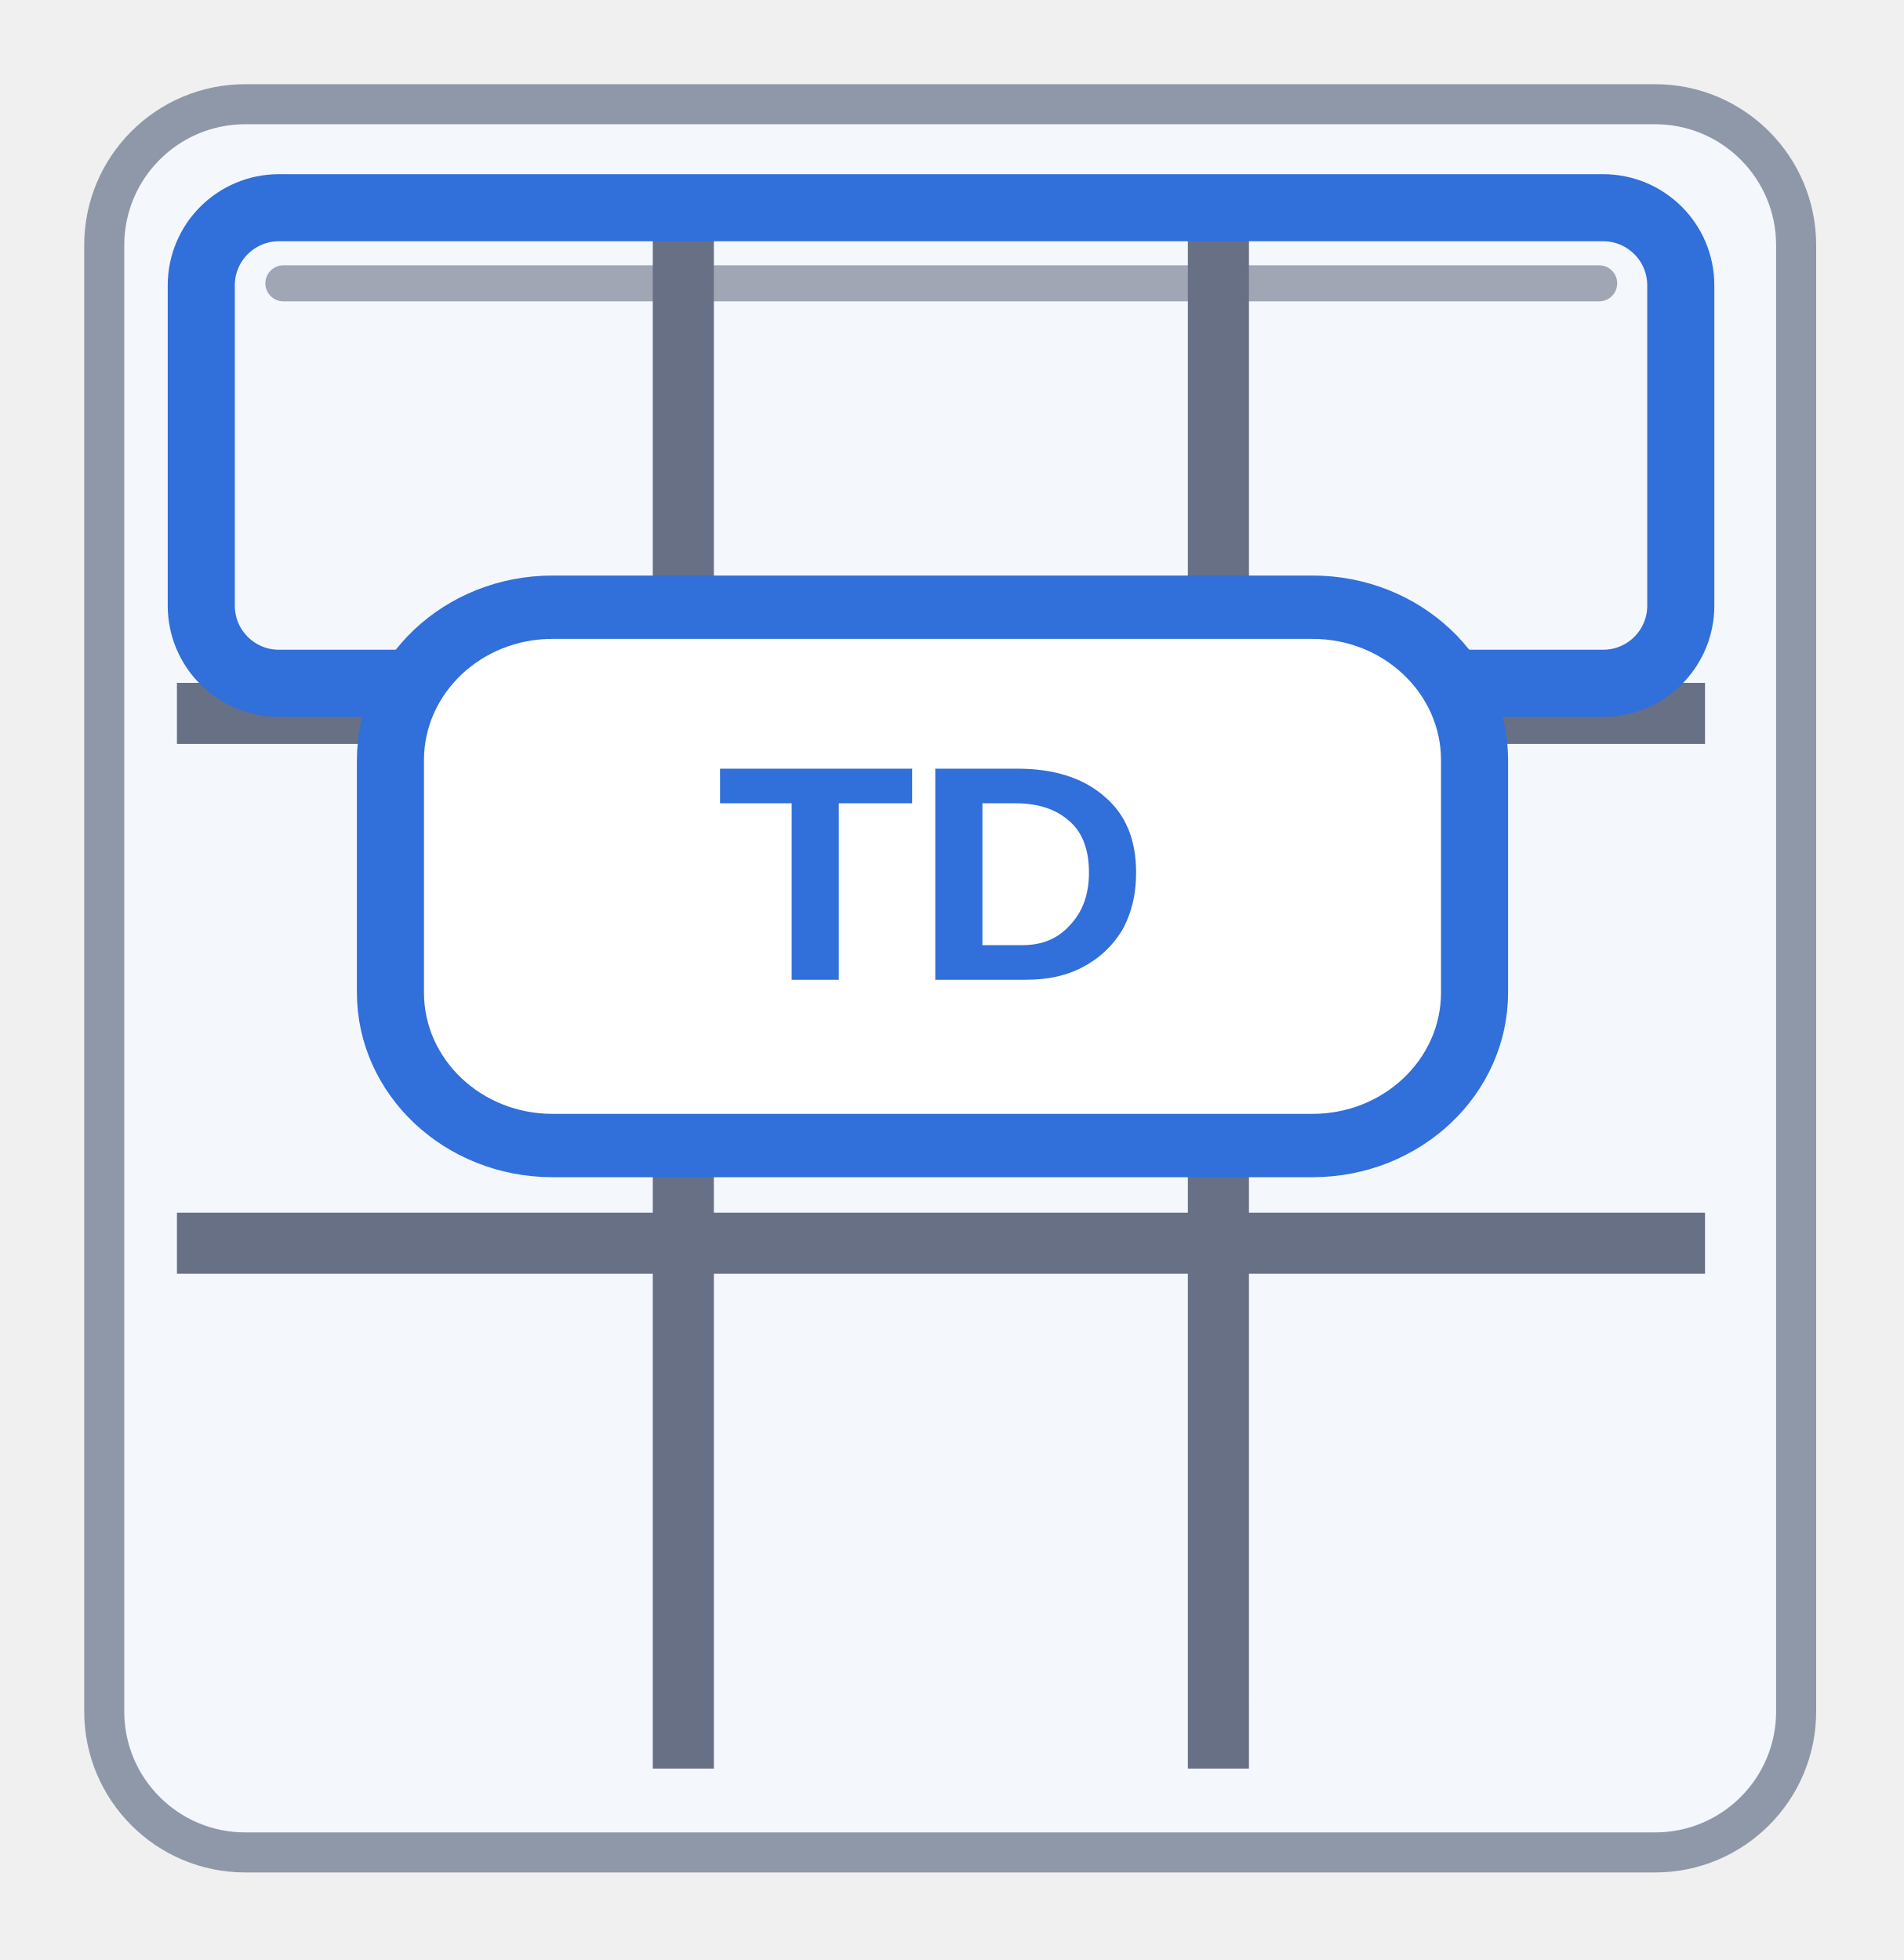
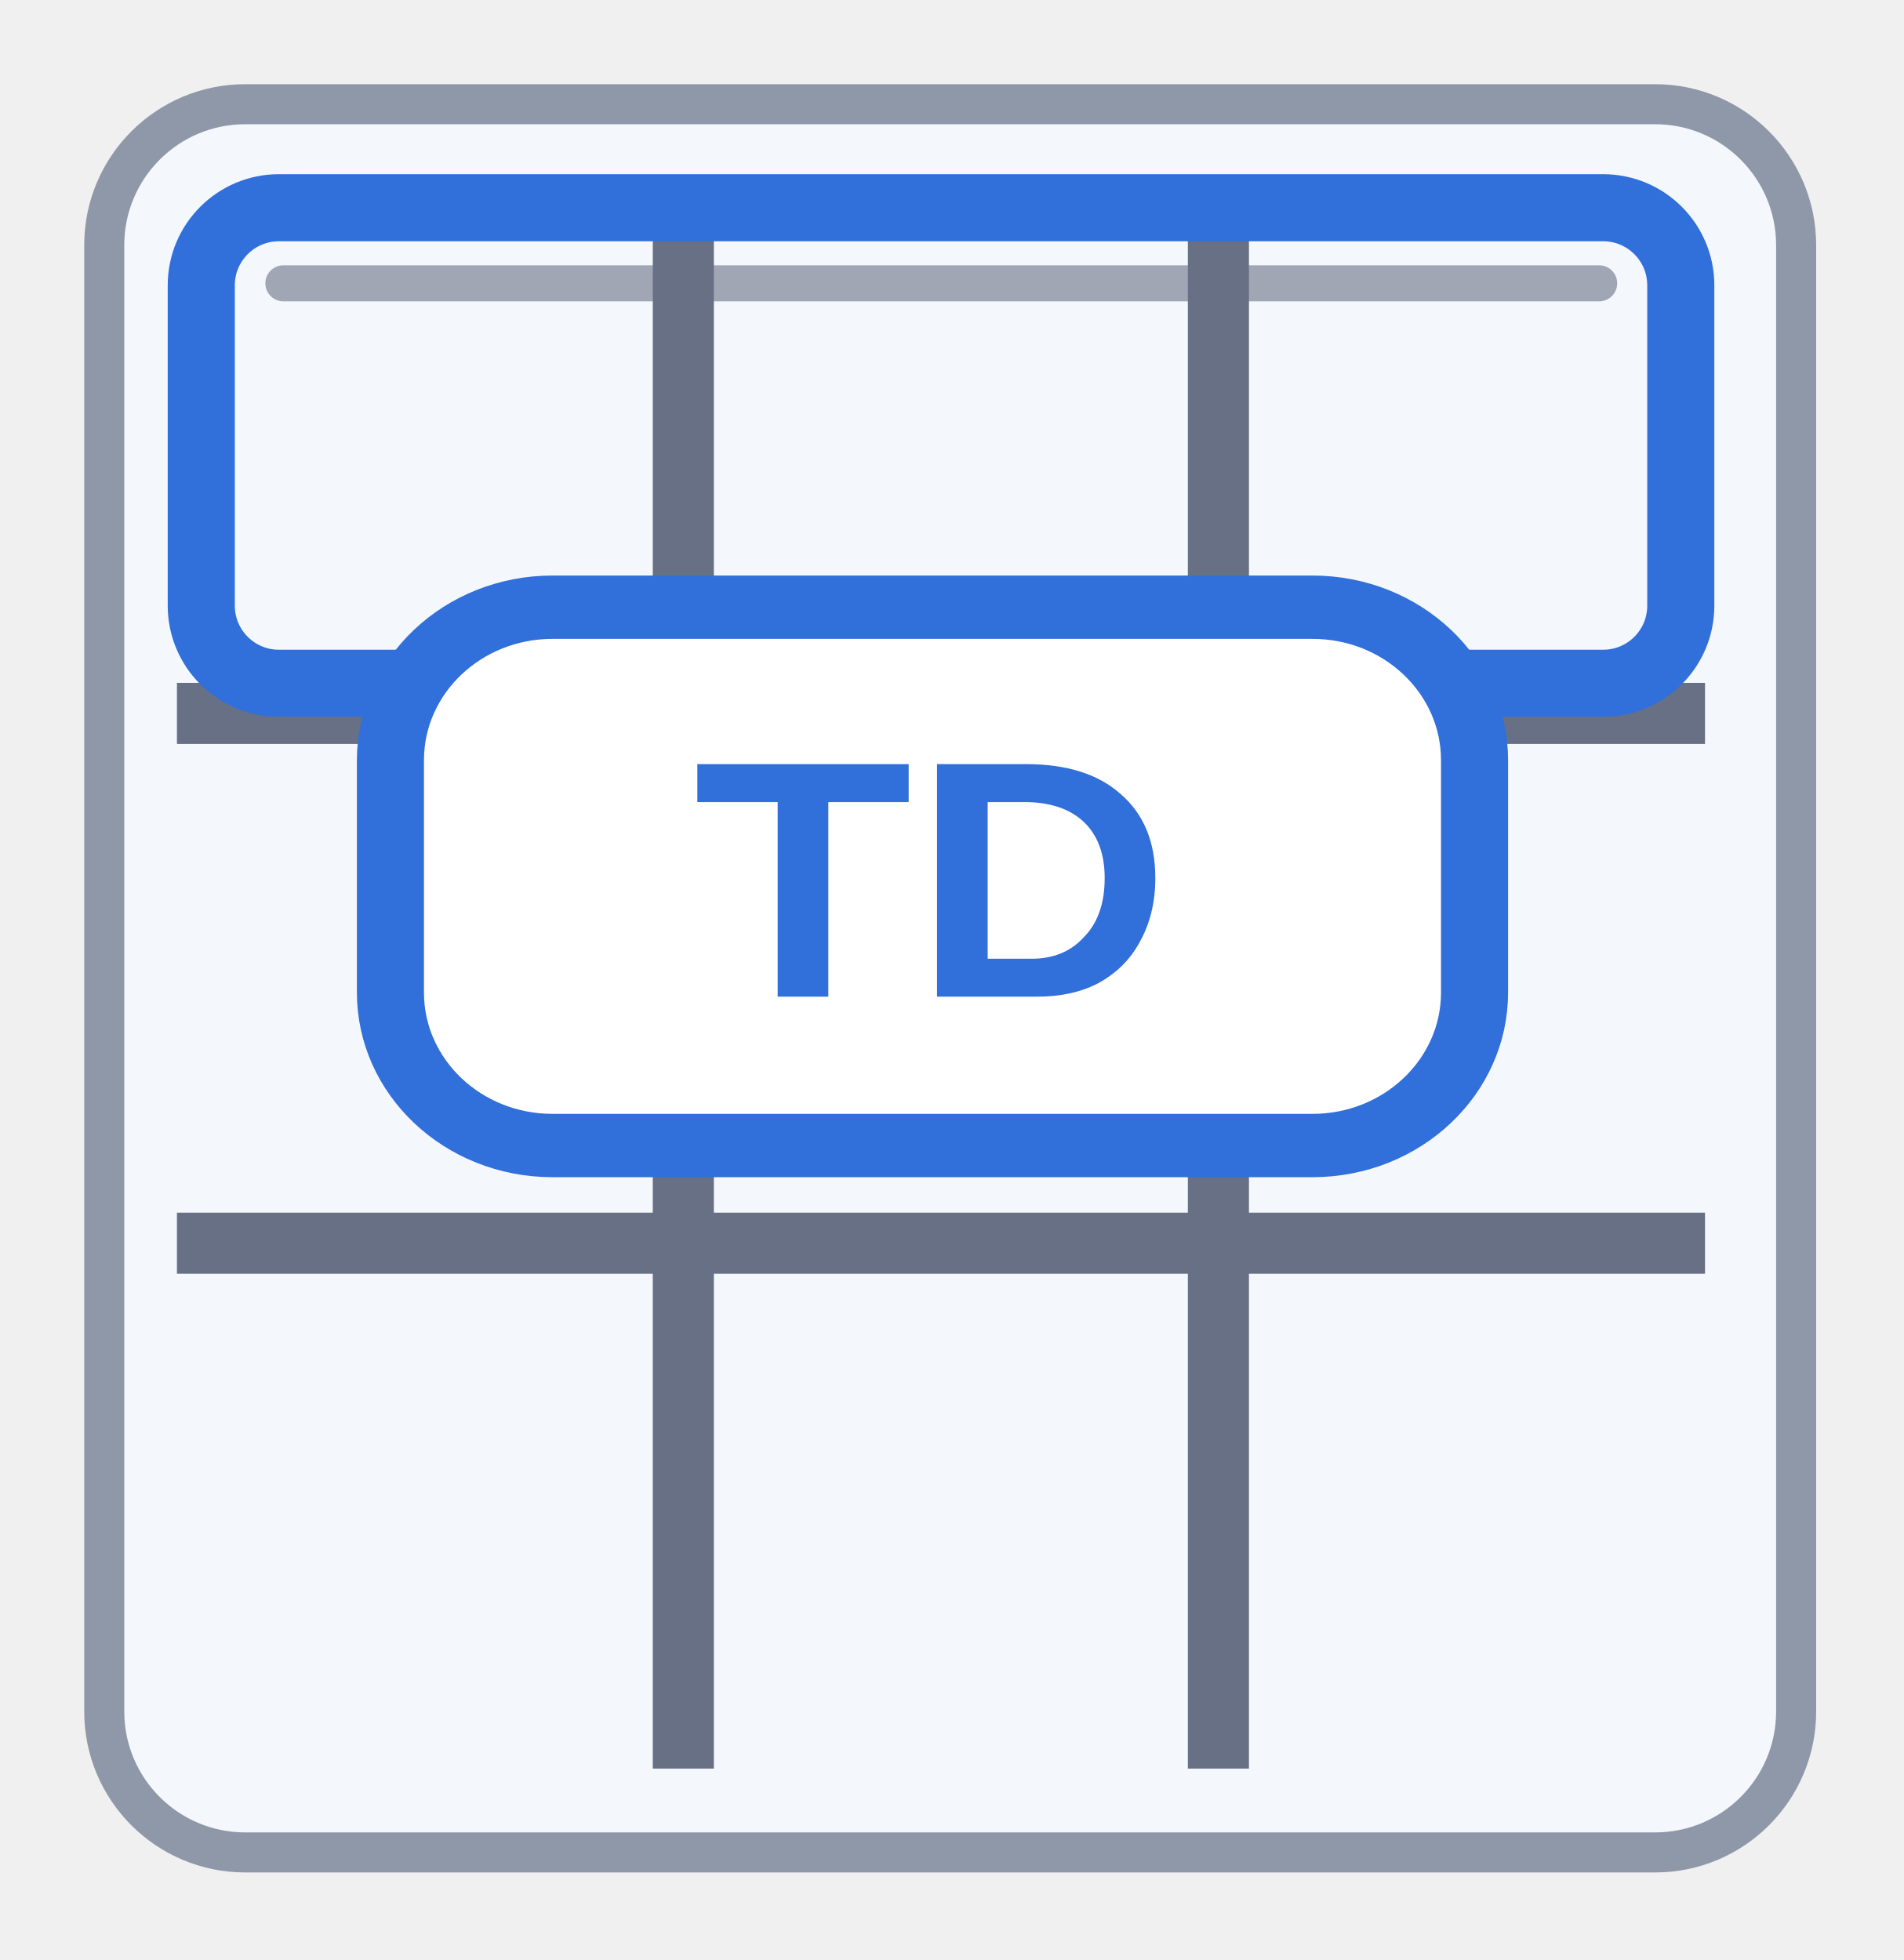
<svg xmlns="http://www.w3.org/2000/svg" version="1.1" width="38.023" height="39.156" viewBox="0 0 38.023 39.156" id="svg1">
  <defs id="defs1" />
  <g id="table_base">
    <rect id="outer_frame" x="2.082" y="2.082" width="33.792" height="34.925" rx="2.816" style="fill:#f4f7fc;stroke:#8f98a8;stroke-width:0.8" />
    <rect id="table_background" x="3.534" y="3.752" width="30.52" height="31.58" rx="2.2" style="fill:#f4f7fc;stroke:none" />
    <rect id="cell_r1c1" x="4.25" y="4.48" width="8.75" height="9.05" rx="0.95" style="fill:#f4f7fc;stroke:none" />
    <rect id="cell_r1c2" x="14.63" y="4.48" width="8.73" height="9.05" rx="0.95" style="fill:#f4f7fc;stroke:none" />
    <rect id="cell_r1c3" x="25.01" y="4.48" width="8.1" height="9.05" rx="0.95" style="fill:#f4f7fc;stroke:none" />
    <rect id="cell_r2c1" x="4.25" y="15.05" width="8.75" height="9.05" rx="0.95" style="fill:#f4f7fc;stroke:none" />
    <rect id="cell_r2c2" x="14.63" y="15.05" width="8.73" height="9.05" rx="0.95" style="fill:#f4f7fc;stroke:none" />
    <rect id="cell_r2c3" x="25.01" y="15.05" width="8.1" height="9.05" rx="0.95" style="fill:#f4f7fc;stroke:none" />
    <rect id="cell_r3c1" x="4.25" y="25.64" width="8.75" height="8.85" rx="0.95" style="fill:#f4f7fc;stroke:none" />
    <rect id="cell_r3c2" x="14.63" y="25.64" width="8.73" height="8.85" rx="0.95" style="fill:#f4f7fc;stroke:none" />
    <rect id="cell_r3c3" x="25.01" y="25.64" width="8.1" height="8.85" rx="0.95" style="fill:#f4f7fc;stroke:none" />
  </g>
  <g id="grid">
    <line id="grid_v1" x1="13.648" y1="3.752" x2="13.648" y2="35.332" style="stroke:#677084;stroke-width:1.22;stroke-linecap:butt" />
    <line id="grid_v2" x1="24.335" y1="3.752" x2="24.335" y2="35.332" style="stroke:#677084;stroke-width:1.22;stroke-linecap:butt" />
    <line id="grid_h1" x1="3.534" y1="14.252" x2="34.054" y2="14.252" style="stroke:#677084;stroke-width:1.22;stroke-linecap:butt" />
    <line id="grid_h2" x1="3.534" y1="24.836" x2="34.054" y2="24.836" style="stroke:#677084;stroke-width:1.22;stroke-linecap:butt" />
  </g>
  <g id="selection">
    <rect id="selection_outline" x="4.02" y="4.15" width="29.55" height="9.5" rx="1.55" style="fill:none;stroke:#316fda;stroke-width:1.34" />
    <rect id="normal_band" x="5.3" y="5.3" width="27" height="0.72" rx="0.36" style="opacity:0.6;fill:#677084;stroke:none" />
  </g>
  <g id="badge" transform="matrix(2.232258,0,0,2.108663,1.659343,10.75994)">
    <g id="badge_group">
      <rect id="badge_bg" x="2.75" y="0.65" width="9.7" height="5.1" rx="1.45" style="fill:#ffffff;stroke:#316fda;stroke-width:0.6" />
-       <text id="badge_text" x="7.6" y="4.18" style="font-weight:700;font-size:2.9px;font-family:Arial, sans-serif;text-anchor:middle;fill:#316fda">TD</text>
+       <text id="badge_text" x="7.6" y="4.34" style="font-weight:700;font-size:3.2px;font-family:Arial, sans-serif;text-anchor:middle;fill:#316fda">TD</text>
    </g>
  </g>
</svg>
